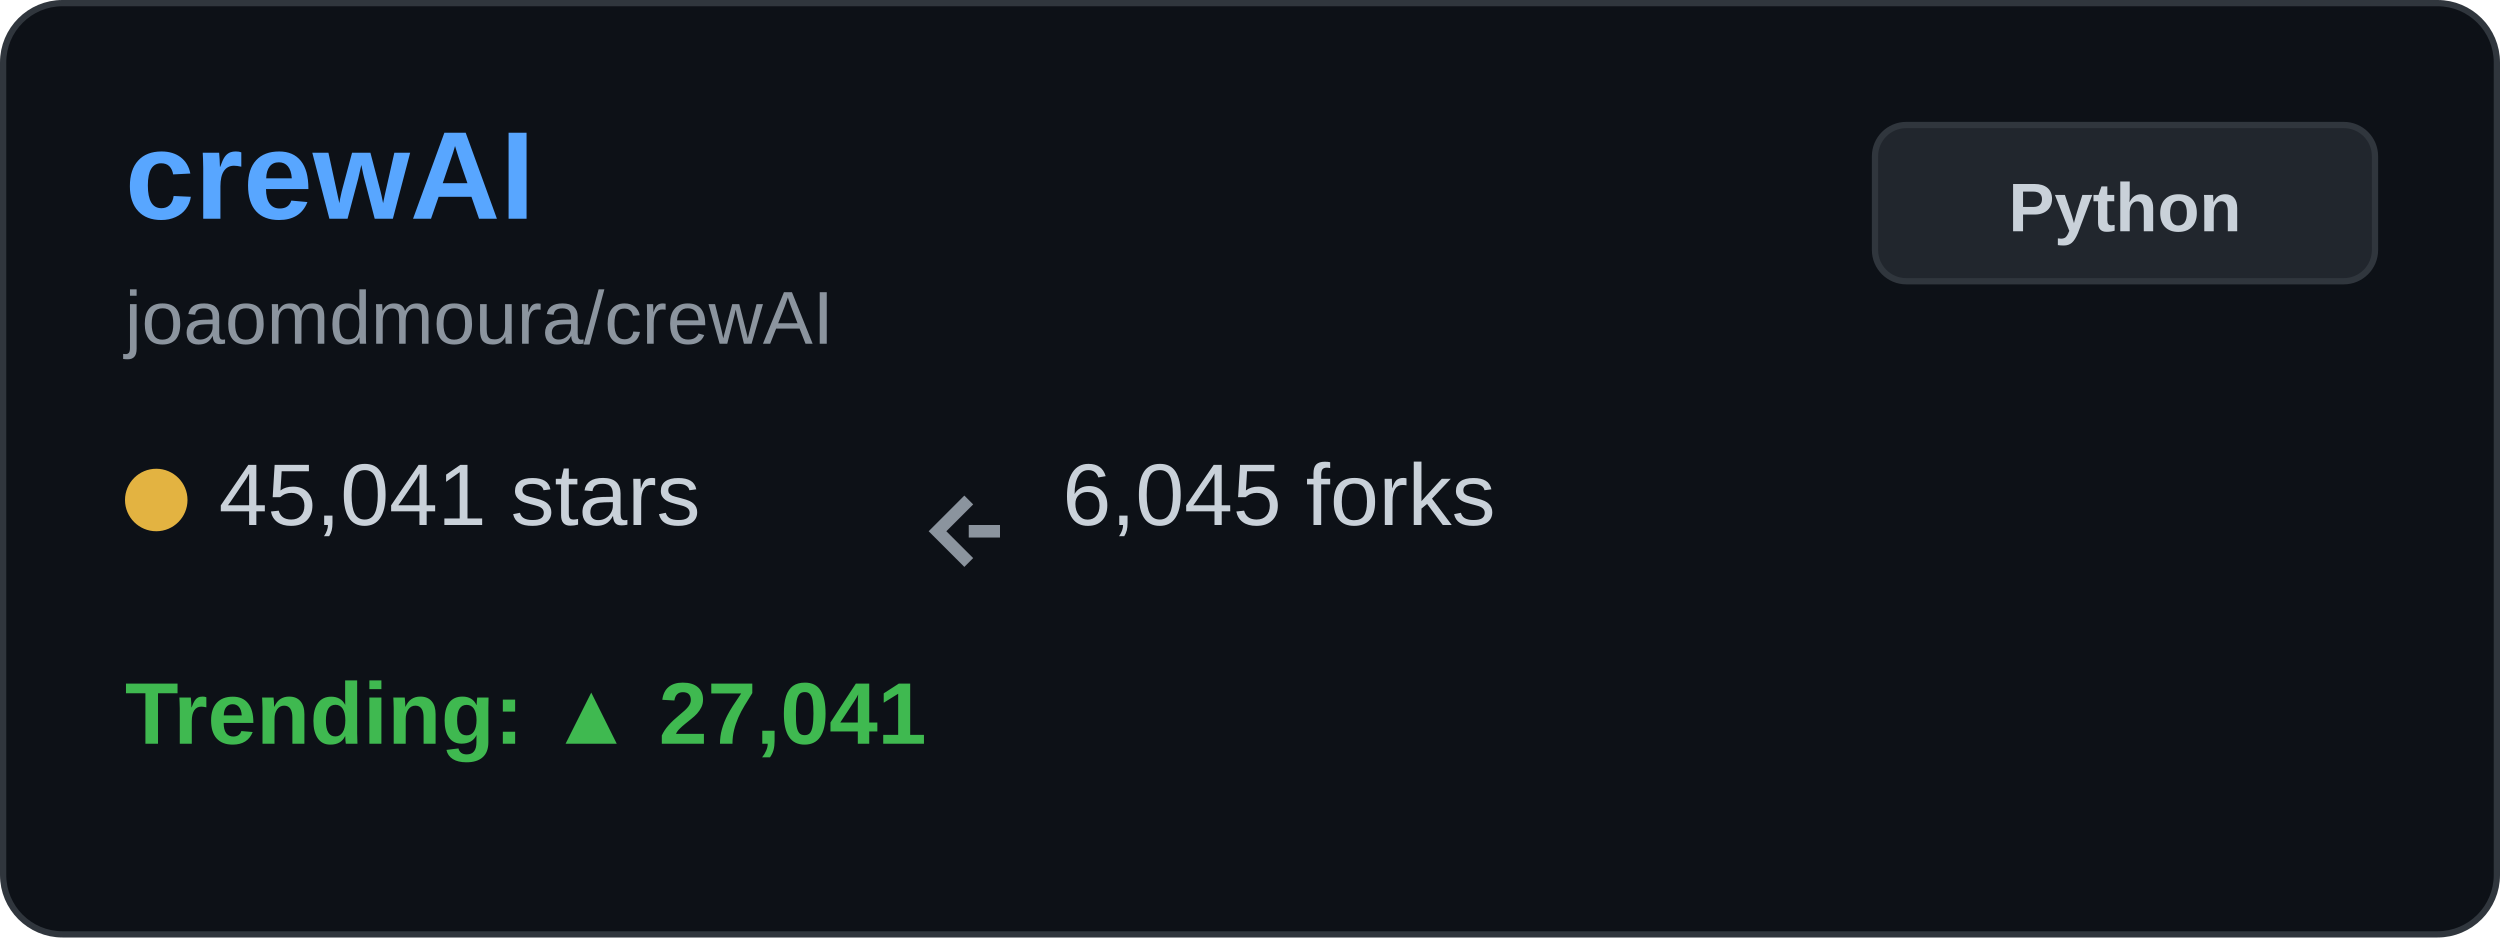
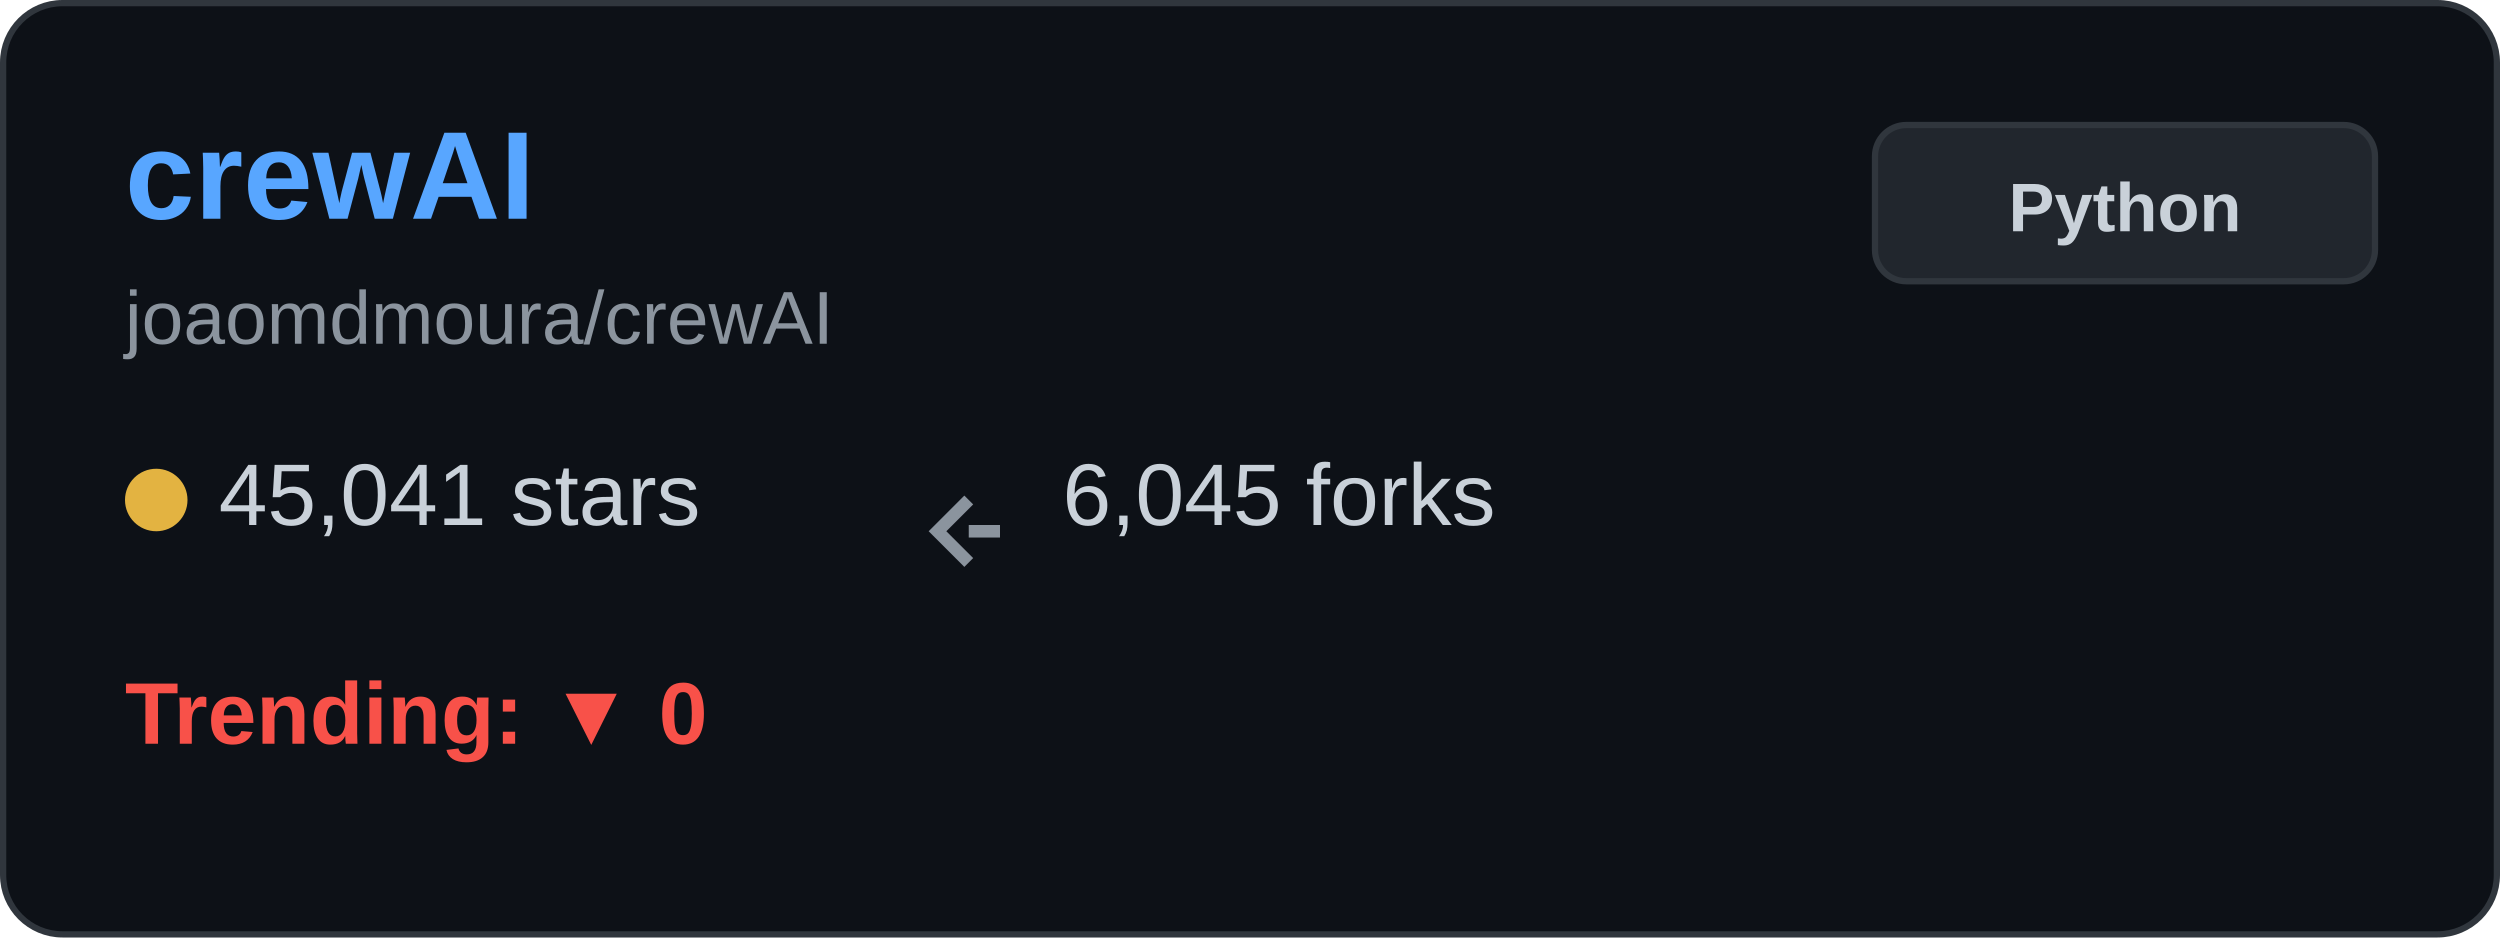
<svg xmlns="http://www.w3.org/2000/svg" width="400" height="150" viewBox="0 0 400 150" fill="none">
  <rect x="0.5" y="0.5" width="399" height="149" rx="9.5" fill="#0d1117" stroke="#30363d" />
  <text x="20" y="35" font-family="Arial, sans-serif" font-size="20" font-weight="bold" fill="#58a6ff">crewAI</text>
  <text x="20" y="55" font-family="Arial, sans-serif" font-size="12" fill="#8b949e">joaomdmoura/crewAI</text>
  <g transform="translate(20, 80)">
    <circle cx="5" cy="0" r="5" fill="#e3b341" />
    <text x="15" y="4" font-family="Arial, sans-serif" font-size="14" fill="#c9d1d9">45,041 stars</text>
  </g>
  <g transform="translate(150, 80)">
    <path d="M5 0 L0 5 L5 10 M5 5 L10 5" stroke="#8b949e" stroke-width="2" fill="none" />
    <text x="20" y="4" font-family="Arial, sans-serif" font-size="14" fill="#c9d1d9">6,045 forks</text>
  </g>
  <g transform="translate(20, 115)">
-     <text x="0" y="4" font-family="Arial, sans-serif" font-size="14" font-weight="bold" fill="#3fb950">Trending: ▲ 27,041</text>
+     <text x="0" y="4" font-family="Arial, sans-serif" font-size="14" font-weight="bold" fill="#f85149">Trending: ▼ 0</text>
  </g>
  <rect x="300" y="20" width="80" height="25" rx="5" fill="#21262d" stroke="#30363d" />
  <text x="340" y="37" font-family="Arial, sans-serif" font-size="11" font-weight="bold" fill="#c9d1d9" text-anchor="middle">Python</text>
</svg>
